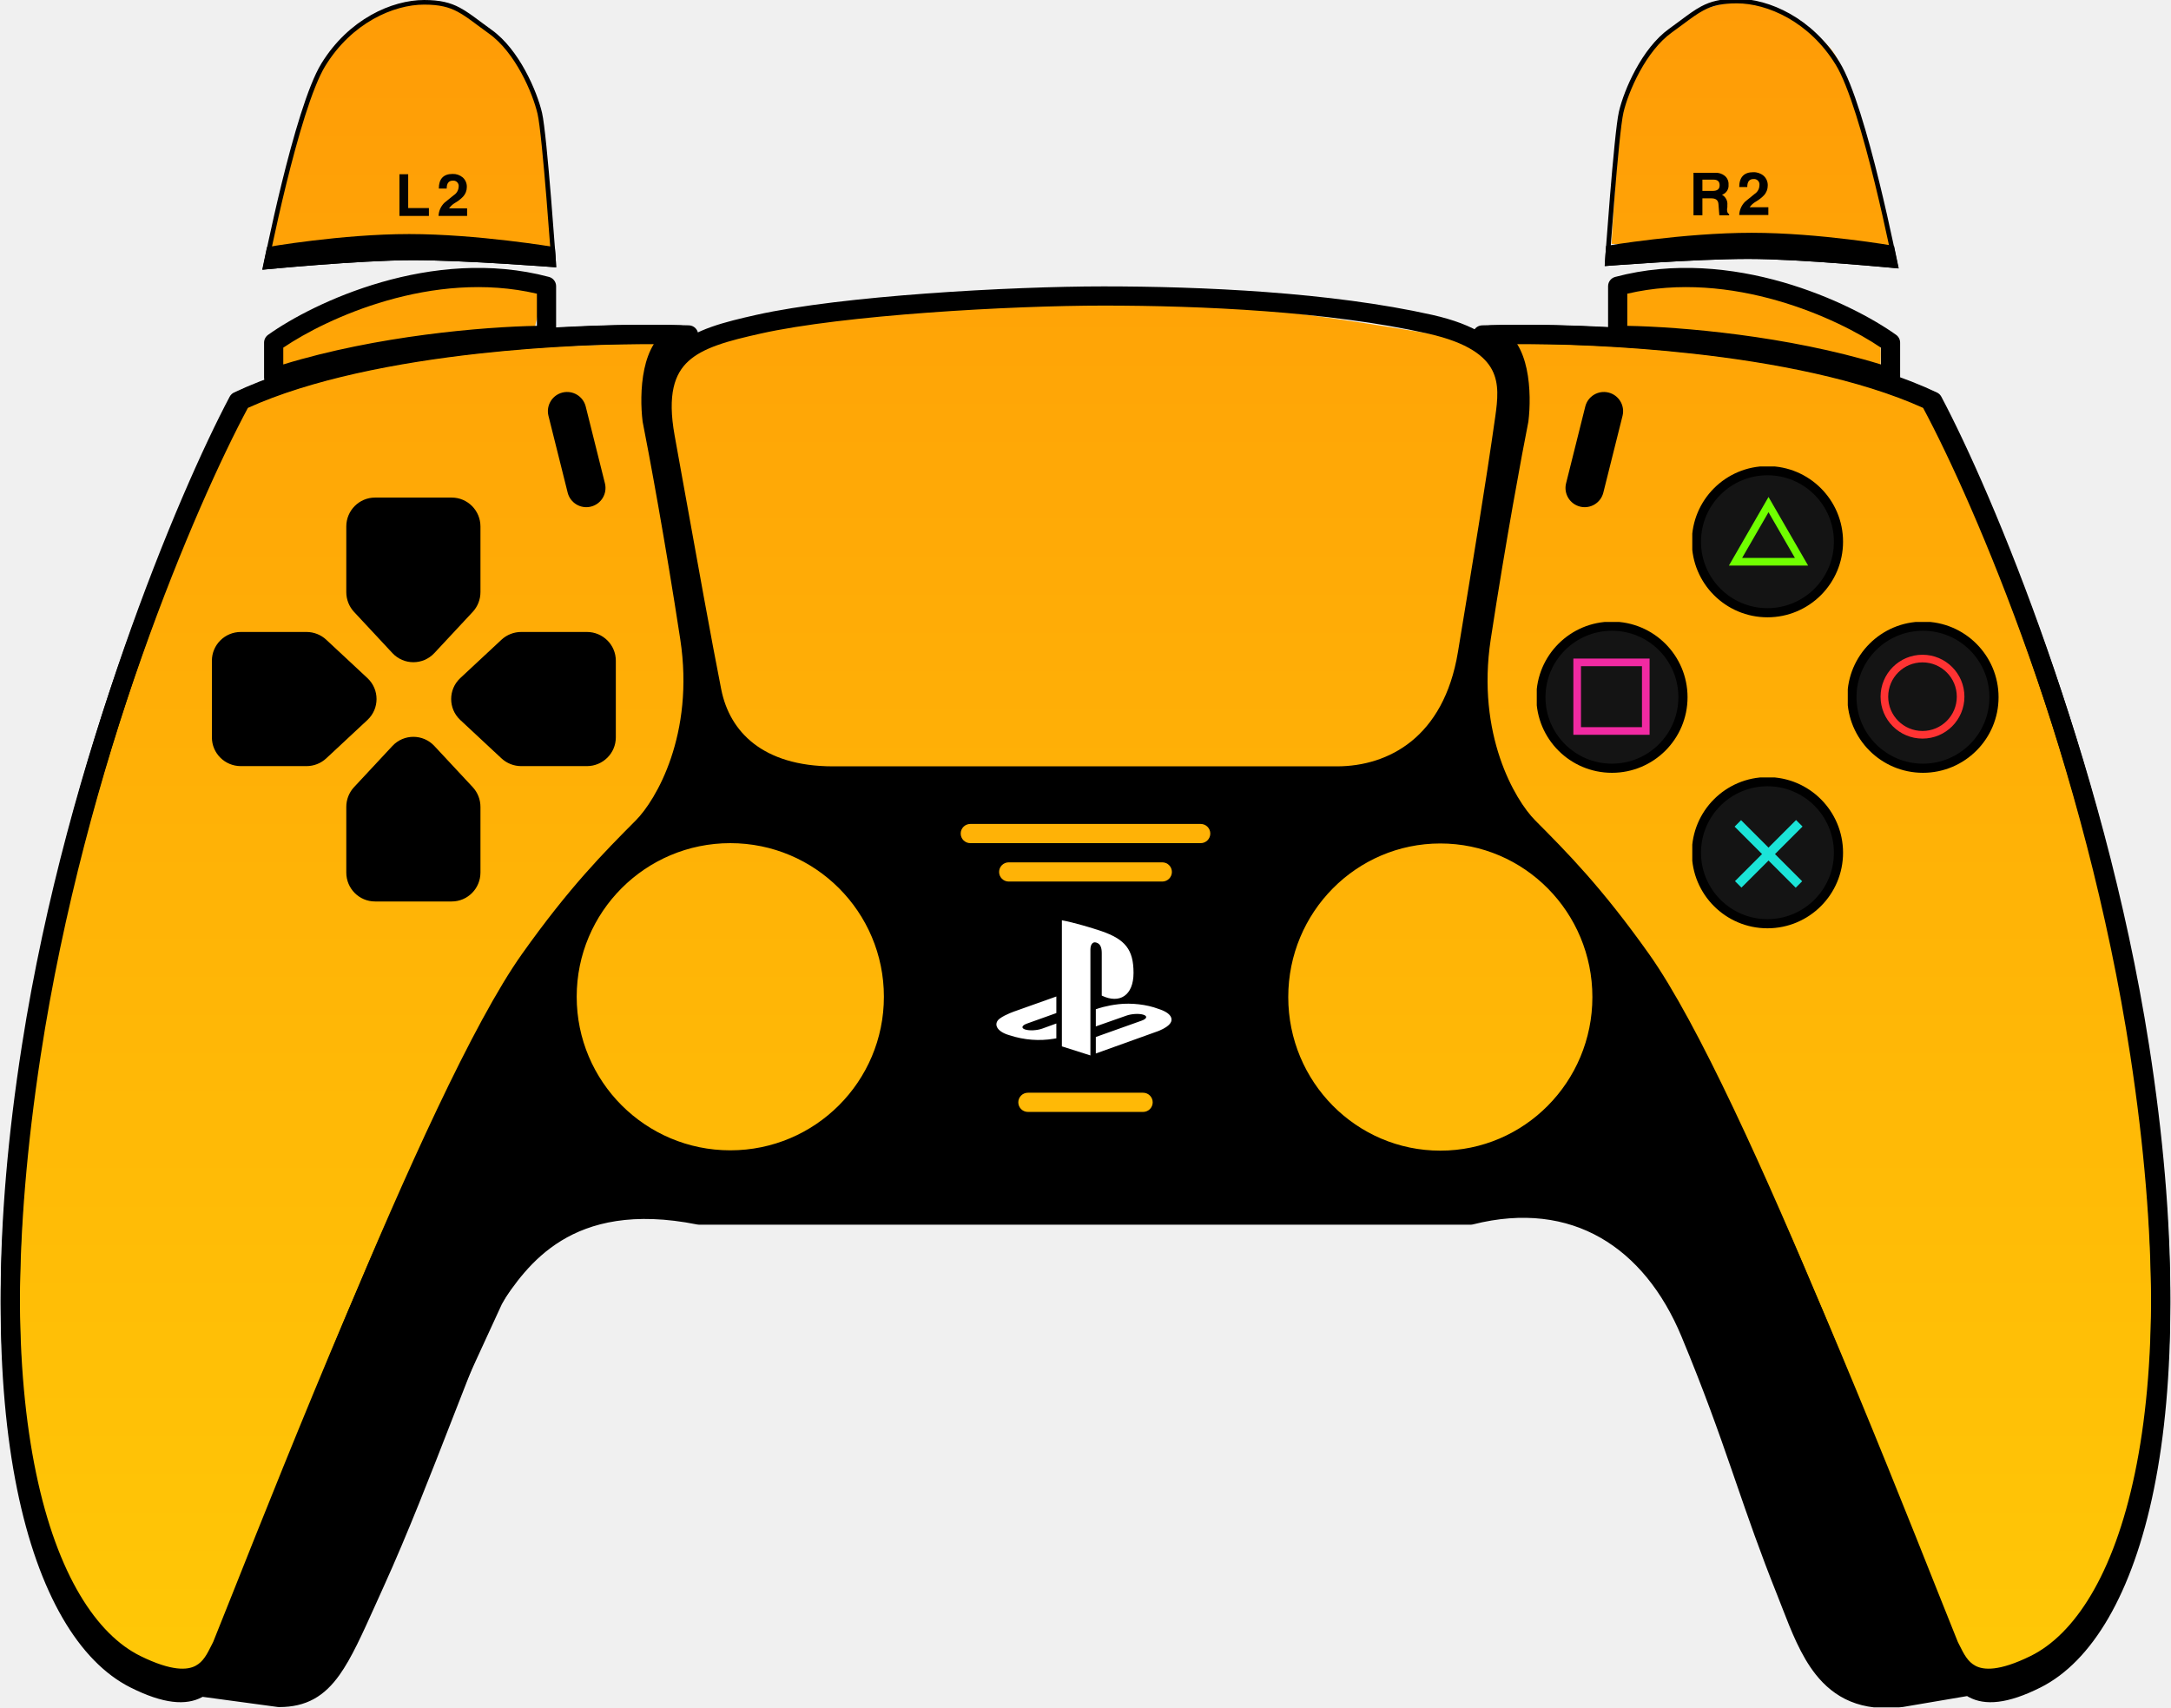
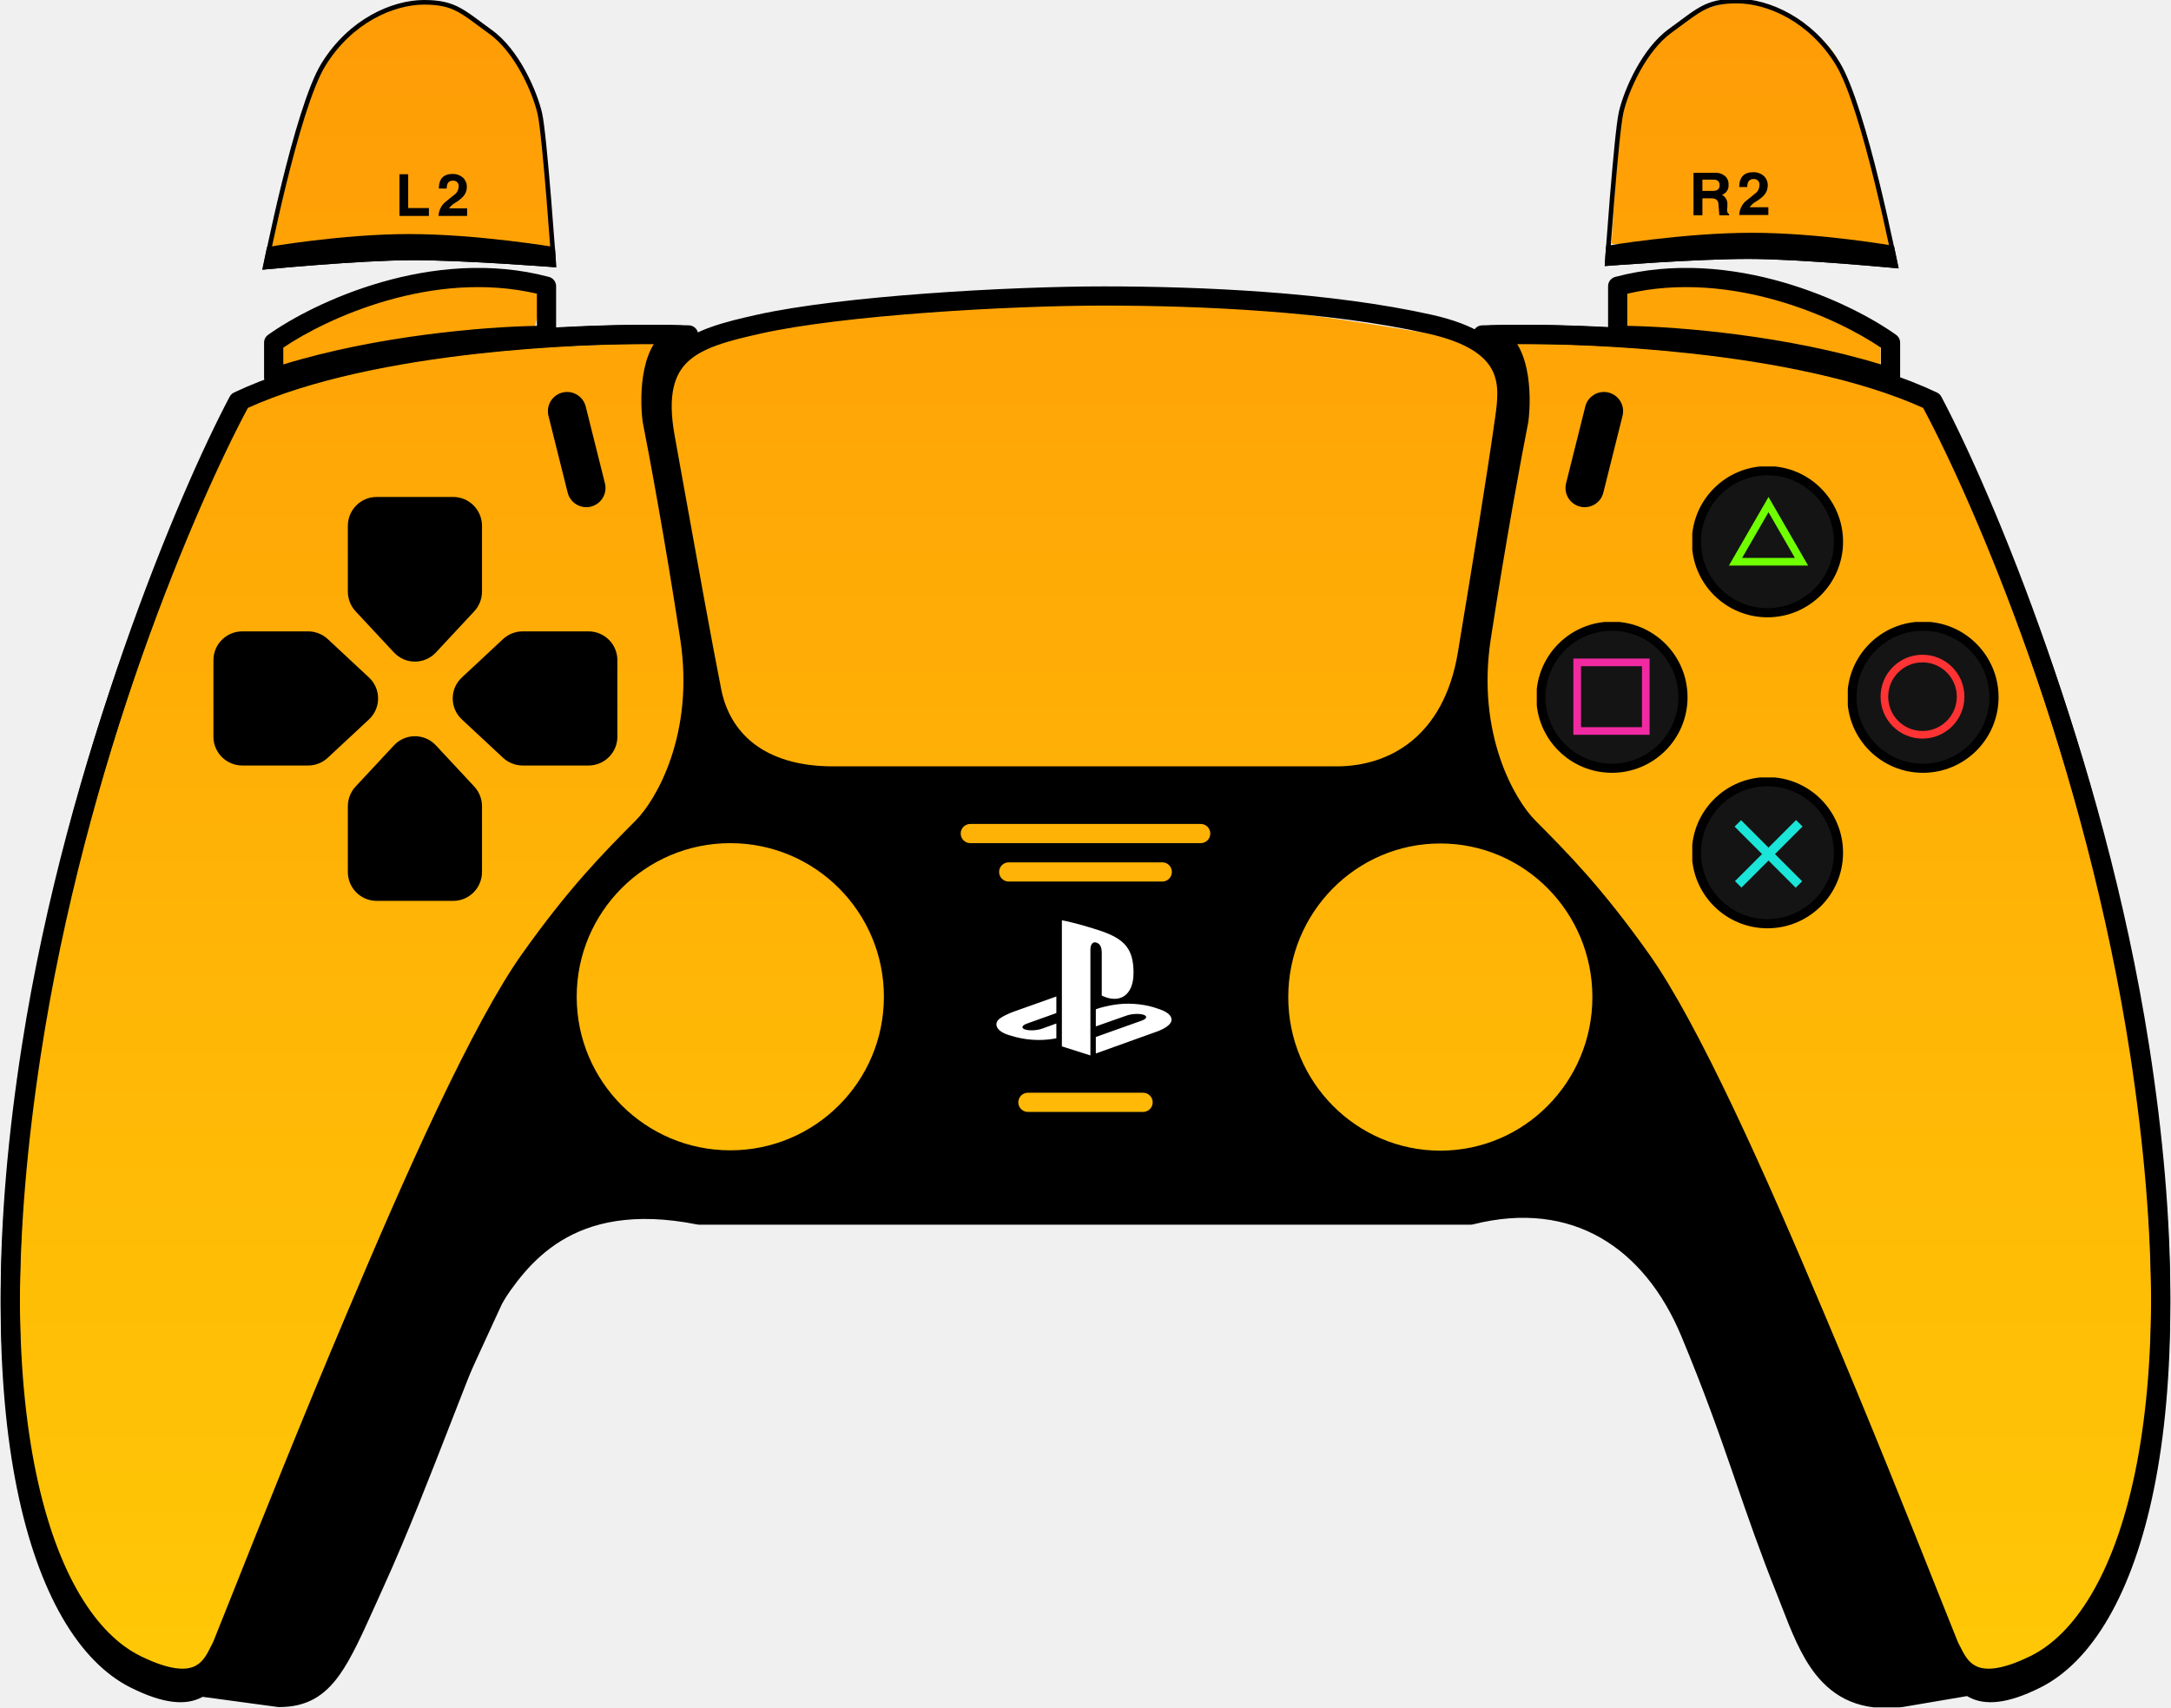
<svg xmlns="http://www.w3.org/2000/svg" width="712" height="560" viewBox="0 0 712 560" fill="none">
  <g clip-path="url(#clip0_1_2)">
    <path d="M60 551.5C18.143 541.059 5.842 510.495 3.5 412.5C11.935 296.307 29.212 235.764 77 134C78.865 133.216 87.803 129.126 89 126.5C91.509 120.996 85.618 115.134 89 112C101.52 100.396 116.564 96.037 131 93.5C139.36 92.031 166.169 88.001 176 93.5C182.154 96.942 170.53 109.592 178 112C188.344 115.334 202.011 111.727 214 112H229C322.852 91.929 378.955 93.306 483.5 112C500.408 111.443 515.125 111.314 528.5 111.725C531.22 111.809 527.884 93.871 530.5 94C559.211 86.691 591.556 94.318 616 111C617.817 111.555 615.649 126.32 617.5 126.915C622.351 128.472 627.333 130.165 632.5 132C678.282 226.127 690.219 281.144 704 380.5C710.777 447.349 708.921 482.812 683 538L647.5 552.5L520.5 388L402 392.5L201.5 388L145.5 412.5L80 551.5H60Z" fill="url(#paint0_linear_1_2)" />
    <path d="M108.5 16.5C97.591 38.294 93.653 53.206 88 81.5L181.5 83L178 39.5C174.989 27.31 171.772 21.651 163 12C152.484 2.263 146.686 -0.095 133.5 1C122.35 4.42 116.937 7.929 108.5 16.5Z" fill="url(#paint1_linear_1_2)" />
    <path d="M528.5 80L620 82C616.114 58.965 613.191 46.172 604 24C603.099 11.22 576.931 -0.79 572 1C569.455 -0.419 553 3 549 10C546.125 10.794 533.166 23.74 531 40L528.5 80Z" fill="url(#paint2_linear_1_2)" />
    <path fill-rule="evenodd" clip-rule="evenodd" d="M157.409 345.689C159.742 340.762 162.128 335.722 164.575 330.549C178.364 306.235 188.993 291.786 218.476 263.046C223.737 256.575 226.862 247.638 232.581 227.28C239.967 243.645 246.651 250.391 265.829 255.49H443.149C461.373 250.494 470.018 244.614 481.937 227.28L493.02 263.046C525.643 297.858 542.101 317.38 559.515 352.21C595.811 428.373 614.975 471.386 643.137 549.68L629.536 555.725C614.163 559.148 606.394 556.329 594.274 541.62C586.232 521.479 580.042 504.632 573.853 487.792C567.288 469.926 560.725 452.067 551.959 430.291C534.353 396.215 519.384 393.369 481.937 399.059H232.581C194.757 393.553 179.942 399.943 164.575 427.773L118.23 528.523C107.565 551.971 101.733 557.234 91.531 555.725L66.847 552.199C100.174 466.576 122.941 418.488 157.409 345.689ZM315.07 273.393C315.07 271.655 316.48 270.245 318.219 270.245H393.781C395.52 270.245 396.93 271.655 396.93 273.393C396.93 275.132 395.52 276.542 393.781 276.542H318.219C316.48 276.542 315.07 275.132 315.07 273.393ZM330.812 282.839C329.074 282.839 327.664 284.248 327.664 285.987C327.664 287.726 329.074 289.135 330.812 289.135H381.188C382.926 289.135 384.336 287.726 384.336 285.987C384.336 284.248 382.926 282.839 381.188 282.839H330.812ZM337.109 358.401C335.371 358.401 333.961 359.811 333.961 361.55C333.961 363.288 335.371 364.698 337.109 364.698H374.891C376.629 364.698 378.039 363.288 378.039 361.55C378.039 359.811 376.629 358.401 374.891 358.401H337.109ZM472.366 276.647C444.823 276.647 422.495 299.201 422.495 327.023C422.495 354.844 444.823 377.398 472.366 377.398C499.91 377.398 522.237 354.844 522.237 327.023C522.237 299.201 499.91 276.647 472.366 276.647ZM189.133 326.917C189.133 299.095 211.686 276.542 239.508 276.542C267.329 276.542 289.883 299.095 289.883 326.917C289.883 354.738 267.329 377.292 239.508 377.292C211.686 377.292 189.133 354.738 189.133 326.917Z" fill="black" />
    <path fill-rule="evenodd" clip-rule="evenodd" d="M383.704 335.764C382.581 337.179 379.833 338.189 379.833 338.189L359.385 345.533V340.117L374.433 334.755C376.141 334.143 376.403 333.278 375.015 332.824C373.63 332.369 371.121 332.499 369.412 333.114L359.385 336.645V331.024L359.963 330.828C359.963 330.828 362.86 329.803 366.934 329.352C371.009 328.903 375.997 329.413 379.914 330.897C384.327 332.292 384.824 334.348 383.704 335.764ZM361.331 326.54V312.688C361.331 311.061 361.031 309.564 359.505 309.14C358.336 308.765 357.61 309.85 357.61 311.476V346.165L348.255 343.196V301.835C352.233 302.573 358.028 304.319 361.143 305.369C369.066 308.089 371.752 311.475 371.752 319.103C371.752 326.537 367.163 329.355 361.331 326.54ZM331.089 339.551C326.558 338.275 325.804 335.616 327.869 334.085C329.778 332.67 333.024 331.606 333.024 331.606L346.438 326.836V332.274L336.785 335.728C335.08 336.34 334.818 337.206 336.203 337.66C337.59 338.114 340.1 337.985 341.808 337.372L346.438 335.692V340.556C346.144 340.608 345.817 340.661 345.514 340.711C340.883 341.468 335.95 341.153 331.089 339.551Z" fill="white" />
    <g clip-path="url(#clip1_1_2)">
      <path d="M556.358 279.675C556.358 266.81 566.787 256.381 579.652 256.381C592.517 256.381 602.946 266.81 602.946 279.675C602.946 292.54 592.517 302.969 579.652 302.969C566.787 302.969 556.358 292.54 556.358 279.675Z" fill="#141414" stroke="black" stroke-width="3" />
      <rect x="571" y="269" width="28.336" height="3" transform="rotate(45 571 269)" fill="#1BE4D8" />
      <rect x="569" y="289" width="28.336" height="3" transform="rotate(-45 569 289)" fill="#1BE4D8" />
    </g>
    <g clip-path="url(#clip2_1_2)">
      <path d="M607.358 228.675C607.358 215.81 617.787 205.381 630.652 205.381C643.517 205.381 653.946 215.81 653.946 228.675C653.946 241.54 643.517 251.969 630.652 251.969C617.787 251.969 607.358 241.54 607.358 228.675Z" fill="#141414" stroke="black" stroke-width="3" />
      <circle cx="630.5" cy="228.5" r="12.5" stroke="#FF3333" stroke-width="2.5" />
    </g>
    <g clip-path="url(#clip3_1_2)">
      <path d="M556.358 177.675C556.358 164.81 566.787 154.381 579.652 154.381C592.517 154.381 602.946 164.81 602.946 177.675C602.946 190.54 592.517 200.969 579.652 200.969C566.787 200.969 556.358 190.54 556.358 177.675Z" fill="#141414" stroke="black" stroke-width="3" />
      <path d="M569.175 184.25L580 165.5L590.825 184.25H569.175Z" stroke="#70FF00" stroke-width="2.5" />
    </g>
    <g clip-path="url(#clip4_1_2)">
      <path d="M505.358 228.675C505.358 215.81 515.787 205.381 528.652 205.381C541.517 205.381 551.946 215.81 551.946 228.675C551.946 241.54 541.517 251.969 528.652 251.969C515.787 251.969 505.358 241.54 505.358 228.675Z" fill="#141414" stroke="black" stroke-width="3" />
      <rect x="517.25" y="217.25" width="22.5" height="22.5" stroke="#F12AA2" stroke-width="2.5" />
    </g>
    <path fill-rule="evenodd" clip-rule="evenodd" d="M248.055 103.269C275.943 97.017 331.296 93.932 361.938 93.932C393.925 93.932 436.365 95.794 469.702 103.269C483.882 106.449 491.472 111.725 494.962 118.47C498.363 125.041 497.375 132.21 496.605 137.65C493.542 159.279 489.258 185.217 484.371 214.801L484.356 214.889C481.804 230.341 475.356 241.11 466.866 247.997C458.408 254.858 448.185 257.651 438.42 257.651H273.218C260.452 257.651 250.55 254.425 243.38 248.893C236.199 243.352 232.018 235.697 230.36 227.335C227.166 211.224 222.54 185.525 217.345 156.669C216.592 152.486 215.827 148.236 215.053 143.94C212.437 129.428 214.734 120.025 221.509 113.816C224.762 110.836 228.835 108.802 233.294 107.221C237.747 105.643 242.786 104.451 248.055 103.269ZM361.938 100.229C331.395 100.229 276.614 103.319 249.433 109.413C244.144 110.599 239.449 111.72 235.397 113.157C231.352 114.59 228.151 116.271 225.764 118.459C221.26 122.586 218.819 129.337 221.25 142.823C222.024 147.121 222.789 151.371 223.542 155.553C228.74 184.425 233.355 210.059 236.537 226.11C237.939 233.181 241.406 239.417 247.227 243.908C253.058 248.407 261.512 251.354 273.218 251.354H438.42C447.012 251.354 455.757 248.9 462.9 243.106C470.012 237.337 475.801 228.043 478.144 213.863L478.148 213.835C483.043 184.202 487.318 158.323 490.37 136.767C491.175 131.078 491.717 125.901 489.37 121.363C487.112 117 481.677 112.407 468.324 109.413C435.688 102.096 393.814 100.229 361.938 100.229Z" fill="black" />
    <path fill-rule="evenodd" clip-rule="evenodd" d="M154.424 109.754C181.74 106.658 207.658 106.187 223.229 106.709C224.796 106.762 226.087 107.961 226.254 109.522C226.42 111.082 225.412 112.526 223.891 112.909C220.83 113.679 218.646 116.893 217.485 122.311C216.383 127.455 216.502 133.381 216.977 137.293C219.059 147.779 224.394 176.496 229.321 208.711C234.416 242.028 220.882 265.571 213.014 273.487L213.007 273.494C202.498 284.066 191.599 295.031 176.322 316.547C160.77 338.451 138.534 387.754 118.531 435.832C103.504 471.952 89.856 507.08 81.385 528.882C78.609 536.027 76.39 541.74 74.86 545.588C74.828 545.669 74.792 545.749 74.753 545.826C74.604 546.127 74.445 546.462 74.273 546.823C73.714 548.002 73.02 549.466 72.085 550.946L91.737 553.603C95.152 553.578 97.749 552.917 99.926 551.714C102.164 550.482 104.181 548.557 106.222 545.696C109.751 540.747 112.965 533.609 117.425 523.7C118.284 521.794 119.188 519.784 120.149 517.669C127.755 500.935 135.546 480.909 142.284 463.588L142.869 462.084C146.296 453.277 149.44 445.217 152.116 438.775C154.748 432.438 157.047 427.359 158.788 424.732C163.201 418.072 169.673 408.378 180.779 401.578C191.95 394.738 207.449 391.025 229.602 395.386H481.915C499.583 391.013 515.164 393.15 528.016 400.487C540.913 407.851 550.762 420.28 557.259 435.904C564.748 453.914 569.494 467.365 573.937 480.224C574.357 481.443 574.776 482.657 575.194 483.868C579.177 495.425 583.091 506.777 588.758 520.95C589.35 522.422 589.916 523.886 590.483 525.334C593.399 532.825 596.15 539.884 600.382 545.243C602.831 548.344 605.703 550.744 609.279 552.23C612.843 553.704 617.333 554.359 623.158 553.634L639.825 550.807C638.937 549.372 638.27 547.964 637.728 546.823C637.552 546.462 637.395 546.127 637.244 545.826C637.206 545.749 637.174 545.669 637.143 545.588C635.613 541.74 633.39 536.028 630.613 528.884C622.144 507.082 608.498 471.953 593.468 435.832C573.466 387.754 551.23 338.451 535.678 316.547C520.401 295.031 509.502 284.066 498.993 273.494L498.986 273.487C491.118 265.571 477.584 242.028 482.679 208.711C487.606 176.497 492.941 147.779 495.023 137.293C495.498 133.381 495.617 127.455 494.515 122.311C493.354 116.893 491.17 113.679 488.109 112.909C486.588 112.526 485.58 111.082 485.746 109.522C485.913 107.961 487.204 106.762 488.772 106.709C504.342 106.187 530.26 106.658 557.576 109.754C584.828 112.844 613.788 118.581 635.241 128.739C635.858 129.029 636.356 129.51 636.677 130.11C653.269 161.403 690.018 248.033 704.891 345.289C714.179 406.055 713.442 453.786 706.402 488.403C699.4 522.838 686 545.021 669.251 553.446C658.395 558.905 650.99 559.465 645.688 556.619C645.493 556.512 645.304 556.405 645.121 556.292L624.146 559.856C624.102 559.862 624.052 559.868 624.008 559.875C617.276 560.718 611.641 560.019 606.868 558.042C602.101 556.071 598.411 552.904 595.445 549.147C590.565 542.974 587.41 534.847 584.514 527.379C583.978 525.987 583.443 524.618 582.914 523.289C577.184 508.967 573.224 497.478 569.242 485.924C568.824 484.711 568.405 483.498 567.985 482.28C563.56 469.469 558.861 456.158 551.444 438.321C545.347 423.656 536.305 412.471 524.894 405.956C513.529 399.467 499.516 397.437 483.073 401.587C482.822 401.651 482.563 401.683 482.303 401.683H229.293C229.086 401.683 228.88 401.663 228.677 401.622C207.685 397.43 193.751 401.019 184.067 406.948C174.268 412.947 168.454 421.546 164.037 428.21C162.693 430.239 160.617 434.722 157.931 441.19C155.288 447.554 152.171 455.543 148.738 464.367L148.125 465.942C141.408 483.21 133.562 503.378 125.882 520.274C124.962 522.298 124.084 524.251 123.239 526.13C118.801 536.001 115.272 543.851 111.348 549.352C108.95 552.715 106.275 555.404 102.965 557.23C99.635 559.062 95.886 559.9 91.531 559.9C91.39 559.9 91.249 559.894 91.109 559.875L66.453 556.537C66.406 556.569 66.359 556.594 66.312 556.619C61.012 559.465 53.606 558.905 42.75 553.446C26 545.021 12.597 522.838 5.596 488.403C-1.442 453.786 -2.18 406.055 7.112 345.289C21.985 248.033 58.733 161.403 75.323 130.11C75.641 129.51 76.144 129.029 76.758 128.739C98.215 118.581 127.17 112.844 154.424 109.754ZM64.068 550.616C64.015 550.65 63.963 550.686 63.912 550.725C63.725 550.845 63.531 550.965 63.329 551.072C60.8 552.432 55.864 552.992 45.58 547.821C31.474 540.725 18.65 521.003 11.767 487.149C4.921 453.477 4.116 406.533 13.337 346.241C27.939 250.757 63.846 165.547 80.397 133.988C100.817 124.55 128.498 119.03 155.134 116.011C177.568 113.468 199.049 112.72 214.439 112.834C212.88 115.331 211.917 118.245 211.328 120.992C210.023 127.077 210.199 133.814 210.742 138.181C210.751 138.257 210.763 138.332 210.778 138.407C212.827 148.711 218.167 177.43 223.096 209.662C227.874 240.909 215.078 262.478 208.548 269.048C197.943 279.717 186.763 290.966 171.188 312.902C155.144 335.499 132.64 385.526 112.717 433.413C97.655 469.617 83.947 504.901 75.482 526.69C72.75 533.719 70.565 539.344 69.056 543.142C68.887 543.483 68.723 543.819 68.561 544.149C67.23 546.875 66.099 549.193 64.068 550.616ZM647.829 550.543C648.093 550.738 648.377 550.914 648.672 551.072C651.198 552.432 656.134 552.992 666.423 547.821C680.528 540.725 693.349 521.003 700.231 487.149C707.082 453.477 707.882 406.533 698.663 346.241C684.061 250.757 648.156 165.547 631.602 133.988C611.181 124.55 583.5 119.03 556.866 116.011C534.432 113.468 512.952 112.72 497.561 112.834C499.12 115.331 500.083 118.245 500.672 120.992C501.977 127.077 501.8 133.814 501.258 138.181C501.254 138.218 501.248 138.254 501.243 138.29C501.236 138.329 501.229 138.368 501.222 138.407C499.173 148.711 493.833 177.43 488.904 209.662C484.126 240.909 496.922 262.478 503.452 269.048C514.057 279.717 525.237 290.966 540.812 312.902C556.856 335.499 579.36 385.526 599.28 433.413C614.342 469.617 628.05 504.9 636.52 526.689C639.252 533.719 641.437 539.344 642.942 543.143C643.112 543.483 643.276 543.82 643.44 544.149C644.699 546.734 645.782 548.951 647.621 550.388C647.696 550.437 647.766 550.489 647.829 550.543Z" fill="black" />
    <path fill-rule="evenodd" clip-rule="evenodd" d="M616.867 114.027V119.534C586.082 110.076 551.058 107.188 533.683 106.871V96.327C550.726 92.342 567.987 94.314 582.889 98.593C597.542 102.798 609.714 109.177 616.867 114.027ZM584.627 92.54C568.33 87.862 548.953 85.699 529.723 90.827C528.345 91.195 527.386 92.443 527.386 93.869V109.989C527.386 111.728 528.796 113.138 530.535 113.138C546.802 113.138 586.195 115.956 619.02 126.831C619.984 127.149 621.035 126.987 621.854 126.395C622.679 125.803 623.164 124.854 623.164 123.843V112.382C623.164 111.366 622.673 110.411 621.841 109.821C614.354 104.473 600.917 97.217 584.627 92.54Z" fill="black" />
    <path fill-rule="evenodd" clip-rule="evenodd" d="M92.903 114.027V119.534C123.689 110.076 158.709 107.188 176.084 106.871V96.327C159.041 92.342 141.781 94.314 126.877 98.593C112.228 102.798 100.054 109.177 92.903 114.027ZM125.14 92.54C141.438 87.862 160.815 85.699 180.045 90.827C181.422 91.195 182.381 92.443 182.381 93.869V109.989C182.381 111.728 180.972 113.138 179.233 113.138C162.966 113.138 123.572 115.956 90.744 126.831C89.784 127.149 88.73 126.987 87.91 126.395C87.091 125.803 86.606 124.854 86.606 123.843V112.382C86.606 111.366 87.097 110.411 87.924 109.821C95.411 104.473 108.849 97.217 125.14 92.54Z" fill="black" />
    <path fill-rule="evenodd" clip-rule="evenodd" d="M555.692 109.719C528.044 106.656 501.81 106.191 486.053 106.707C484.48 106.759 483.187 107.962 483.024 109.527C482.861 111.091 483.877 112.536 485.404 112.912C488.542 113.683 490.737 116.875 491.905 122.2C493.017 127.273 492.897 133.122 492.417 136.985C490.309 147.364 484.908 175.778 479.921 207.649C474.757 240.656 488.476 263.974 496.443 271.807L496.449 271.813C507.089 282.274 518.122 293.123 533.588 314.411C549.329 336.079 571.838 384.855 592.089 432.427C607.302 468.164 621.117 502.92 629.694 524.492C632.502 531.561 634.75 537.215 636.299 541.024C636.331 541.106 636.368 541.186 636.412 541.264C636.564 541.561 636.721 541.893 636.897 542.251C638.27 545.084 640.455 549.58 644.951 551.947C650.278 554.743 657.734 554.207 668.722 548.805C685.66 540.476 699.243 518.524 706.333 484.427C713.461 450.16 714.21 402.919 704.803 342.787C689.741 246.543 652.532 160.82 635.739 129.852C635.411 129.257 634.907 128.781 634.29 128.496C612.579 118.451 583.279 112.776 555.692 109.719ZM630.701 133.778C647.457 165.002 683.803 249.301 698.581 343.76C707.913 403.409 707.101 449.844 700.168 483.145C693.204 516.617 680.239 536.127 665.938 543.155C655.523 548.275 650.486 547.738 647.885 546.371C645.335 545.03 644.082 542.529 642.583 539.526C642.42 539.2 642.256 538.867 642.086 538.529C640.556 534.773 638.346 529.209 635.581 522.255C627.011 500.697 613.133 465.783 597.882 429.96C577.713 382.58 554.928 333.073 538.682 310.71C522.913 289.004 511.594 277.873 500.858 267.317C494.247 260.817 481.311 239.499 486.143 208.623C491.132 176.732 496.538 148.318 498.612 138.124C498.627 138.047 498.64 137.97 498.65 137.893C499.2 133.564 499.379 126.886 498.056 120.851C497.462 118.144 496.496 115.288 494.946 112.834C510.532 112.721 532.283 113.461 554.999 115.978C581.974 118.967 610.016 124.431 630.701 133.778Z" fill="black" />
    <path fill-rule="evenodd" clip-rule="evenodd" d="M156.308 109.719C183.956 106.656 210.19 106.191 225.947 106.707C227.52 106.759 228.813 107.962 228.976 109.527C229.139 111.091 228.123 112.536 226.596 112.912C223.458 113.683 221.263 116.875 220.095 122.2C218.983 127.273 219.103 133.122 219.583 136.985C221.691 147.364 227.092 175.777 232.079 207.649C237.243 240.656 223.524 263.974 215.557 271.807L215.551 271.813C204.912 282.274 193.878 293.123 178.412 314.411C162.671 336.079 140.162 384.855 119.911 432.427C104.698 468.164 90.882 502.919 82.307 524.491C79.497 531.561 77.249 537.215 75.7 541.024C75.666 541.106 75.63 541.186 75.59 541.264C75.438 541.561 75.278 541.893 75.103 542.251C73.728 545.084 71.543 549.58 67.046 551.947C61.722 554.743 54.267 554.207 43.281 548.805C26.338 540.476 12.758 518.524 5.665 484.427C-1.464 450.16 -2.21 402.919 7.199 342.787C22.258 246.543 59.466 160.82 76.263 129.852C76.586 129.257 77.093 128.781 77.708 128.496C99.419 118.451 128.72 112.776 156.308 109.719ZM81.3 133.778C64.545 165.002 28.2 249.301 13.42 343.76C4.087 403.409 4.902 449.844 11.83 483.145C18.793 516.617 31.764 536.127 46.059 543.155C56.475 548.275 61.515 547.738 64.116 546.371C66.666 545.03 67.915 542.529 69.415 539.527C69.579 539.2 69.745 538.867 69.916 538.529C71.444 534.773 73.655 529.209 76.419 522.255C84.989 500.697 98.868 465.783 114.118 429.96C134.287 382.58 157.072 333.073 173.318 310.71C189.087 289.004 200.406 277.873 211.142 267.317C217.753 260.817 230.689 239.5 225.857 208.623C220.868 176.732 215.462 148.318 213.388 138.124C213.373 138.047 213.36 137.97 213.35 137.893C212.8 133.564 212.621 126.886 213.944 120.851C214.538 118.144 215.504 115.288 217.054 112.834C201.468 112.721 179.717 113.461 157.001 115.978C130.026 118.967 101.986 124.431 81.3 133.778Z" fill="black" />
-     <path fill-rule="evenodd" clip-rule="evenodd" d="M128.692 244.669C132.417 240.671 138.724 240.671 142.449 244.669L155.02 258.161C156.658 259.92 157.57 262.24 157.57 264.651V286.183C157.57 291.423 153.349 295.67 148.142 295.67H122.999C117.792 295.67 113.57 291.423 113.57 286.183V264.651C113.57 262.24 114.482 259.92 116.12 258.161L128.692 244.669Z" fill="black" />
-     <path fill-rule="evenodd" clip-rule="evenodd" d="M142.449 214.2C138.724 218.197 132.417 218.197 128.692 214.2L116.12 200.706C114.482 198.948 113.57 196.628 113.57 194.218V172.685C113.57 167.446 117.792 163.198 122.999 163.198H148.142C153.349 163.198 157.57 167.446 157.57 172.685V194.218C157.57 196.628 156.658 198.948 155.02 200.706L142.449 214.2Z" fill="black" />
-     <path fill-rule="evenodd" clip-rule="evenodd" d="M120.494 222.398C124.492 226.123 124.492 232.43 120.494 236.155L107.001 248.726C105.242 250.364 102.922 251.276 100.512 251.276H78.979C73.74 251.276 69.492 247.055 69.492 241.848V216.705C69.492 211.498 73.74 207.276 78.979 207.276H100.512C102.922 207.276 105.242 208.188 107.001 209.826L120.494 222.398Z" fill="black" />
-     <path fill-rule="evenodd" clip-rule="evenodd" d="M150.963 236.155C146.965 232.43 146.965 226.123 150.963 222.398L164.456 209.826C166.215 208.188 168.534 207.276 170.945 207.276H192.477C197.717 207.276 201.965 211.498 201.965 216.705V241.848C201.965 247.055 197.717 251.276 192.477 251.276H170.945C168.534 251.276 166.215 250.364 164.456 248.726L150.963 236.155Z" fill="black" />
+     <path fill-rule="evenodd" clip-rule="evenodd" d="M129.2 244.471C132.925 240.473 139.232 240.473 142.957 244.471L155.528 257.963C157.166 259.722 158.078 262.042 158.078 264.453V285.985C158.078 291.225 153.857 295.472 148.65 295.472H123.507C118.3 295.472 114.078 291.225 114.078 285.985V264.453C114.078 262.042 114.99 259.722 116.628 257.963L129.2 244.471Z" fill="black" />
+     <path fill-rule="evenodd" clip-rule="evenodd" d="M142.957 214.002C139.232 217.999 132.925 217.999 129.2 214.002L116.628 200.508C114.99 198.75 114.078 196.43 114.078 194.02V172.487C114.078 167.248 118.3 163 123.507 163H148.65C153.857 163 158.078 167.248 158.078 172.487V194.02C158.078 196.43 157.166 198.75 155.528 200.508L142.957 214.002Z" fill="black" />
+     <path fill-rule="evenodd" clip-rule="evenodd" d="M121.002 222.2C124.999 225.925 124.999 232.232 121.002 235.957L107.509 248.528C105.75 250.166 103.43 251.078 101.02 251.078H79.487C74.248 251.078 70 246.857 70 241.65V216.507C70 211.3 74.248 207.078 79.487 207.078H101.02C103.43 207.078 105.75 207.99 107.509 209.628L121.002 222.2Z" fill="black" />
+     <path fill-rule="evenodd" clip-rule="evenodd" d="M151.471 235.957C147.473 232.232 147.473 225.925 151.471 222.2L164.963 209.628C166.722 207.99 169.042 207.078 171.453 207.078H192.985C198.225 207.078 202.472 211.3 202.472 216.507V241.65C202.472 246.857 198.225 251.078 192.985 251.078H171.453C169.042 251.078 166.722 250.166 164.963 248.528L151.471 235.957Z" fill="black" />
    <path fill-rule="evenodd" clip-rule="evenodd" d="M527.543 128.753C524.169 127.91 520.75 129.961 519.907 133.335L513.61 158.522C512.766 161.896 514.818 165.315 518.192 166.159C521.566 167.002 524.984 164.95 525.828 161.577L532.125 136.39C532.968 133.016 530.916 129.597 527.543 128.753Z" fill="black" />
    <path fill-rule="evenodd" clip-rule="evenodd" d="M184.457 128.753C187.831 127.91 191.25 129.961 192.093 133.335L198.39 158.522C199.234 161.896 197.182 165.315 193.808 166.159C190.434 167.002 187.016 164.95 186.172 161.577L179.875 136.39C179.032 133.016 181.084 129.597 184.457 128.753Z" fill="black" />
    <path d="M527.082 86.443C527.102 86.166 527.126 85.828 527.154 85.433C527.24 84.229 527.364 82.5 527.519 80.404C527.828 76.212 528.257 70.548 528.738 64.663C529.218 58.777 529.751 52.673 530.266 47.597C530.784 42.499 531.279 38.497 531.68 36.776C532.491 33.292 534.341 28.168 537.099 23.122C539.861 18.068 543.496 13.161 547.848 10.039C549.227 9.049 550.448 8.14 551.565 7.309C554.133 5.397 556.153 3.893 558.284 2.761C561.271 1.174 564.457 0.341 569.62 0.341C579.874 0.341 593.856 6.435 602.683 20.828C604.872 24.396 607.175 30.37 609.402 37.391C611.624 44.392 613.751 52.369 615.6 59.898C617.448 67.427 619.017 74.5 620.124 79.692C620.678 82.288 621.116 84.412 621.415 85.888C621.52 86.406 621.608 86.844 621.678 87.194C621.557 87.183 621.426 87.171 621.285 87.157C620.379 87.072 619.065 86.95 617.434 86.804C614.173 86.511 609.643 86.121 604.567 85.731C594.422 84.952 582.073 84.17 573.322 84.17C564.578 84.17 552.795 84.756 543.209 85.341C538.414 85.633 534.164 85.926 531.113 86.145C529.588 86.255 528.362 86.346 527.517 86.41C527.359 86.422 527.214 86.433 527.082 86.443Z" stroke="black" stroke-width="1.511" />
    <path d="M526.755 80.639C526.755 80.639 552.182 76.353 574.491 76.353C596.8 76.353 621.156 80.639 621.156 80.639C622.13 85.218 622.715 88.043 622.715 88.043C622.715 88.043 590.858 84.926 573.419 84.926C555.981 84.926 526.365 87.264 526.365 87.264C526.365 87.264 526.365 84.634 526.755 80.639Z" fill="black" />
    <path d="M575.465 63.591L572.348 66.124C571.166 67.285 570.47 68.852 570.399 70.508H579.947V67.975H573.809C574.352 67.219 575.049 66.588 575.855 66.124C576.821 65.566 577.707 64.877 578.485 64.078C579.305 63.209 579.758 62.058 579.752 60.863C579.774 60.26 579.664 59.659 579.428 59.103C579.192 58.548 578.837 58.051 578.388 57.648C577.436 56.848 576.221 56.431 574.978 56.479C571.958 56.479 570.399 58.135 570.399 61.35H573.03C573.03 59.596 573.712 58.72 575.076 58.72C575.347 58.691 575.621 58.725 575.878 58.819C576.134 58.914 576.365 59.066 576.553 59.263C576.741 59.461 576.882 59.699 576.963 59.96C577.045 60.22 577.066 60.496 577.024 60.766C577.018 61.329 576.872 61.881 576.6 62.374C576.328 62.867 575.938 63.285 575.465 63.591Z" fill="black" />
    <path d="M558.319 65.052H561.242C562.703 65.052 563.482 65.637 563.58 66.903C563.677 68.17 563.775 69.339 563.872 70.605H567.087V70.215C566.6 70.021 566.405 69.534 566.405 68.754C566.4 68.491 566.433 68.228 566.502 67.975V67.293C566.578 66.615 566.452 65.93 566.14 65.323C565.828 64.717 565.344 64.216 564.749 63.883C565.428 63.655 566.01 63.203 566.399 62.602C566.789 62 566.962 61.284 566.892 60.571C566.932 60.018 566.837 59.463 566.617 58.954C566.396 58.446 566.056 57.998 565.626 57.648C564.741 56.953 563.632 56.606 562.508 56.674H555.396V70.605H558.319V65.052ZM558.319 58.915H561.924C563.288 58.915 563.97 59.499 563.97 60.766C563.97 62.032 563.19 62.617 561.729 62.617H558.319V58.915Z" fill="black" />
    <path d="M181.632 86.858C181.612 86.582 181.588 86.243 181.56 85.848C181.475 84.644 181.35 82.915 181.196 80.819C180.887 76.627 180.458 70.963 179.977 65.078C179.496 59.192 178.964 53.088 178.448 48.012C177.931 42.914 177.436 38.912 177.035 37.191C176.223 33.707 174.374 28.583 171.616 23.537C168.854 18.483 165.218 13.576 160.866 10.454C159.487 9.464 158.267 8.555 157.15 7.724C154.582 5.812 152.562 4.308 150.431 3.176C147.443 1.589 144.258 0.756 139.095 0.756C128.84 0.756 114.859 6.85 106.031 21.243C103.843 24.811 101.54 30.785 99.312 37.806C97.091 44.807 94.964 52.784 93.115 60.313C91.266 67.842 89.697 74.915 88.59 80.107C88.037 82.703 87.599 84.828 87.299 86.303C87.194 86.821 87.106 87.259 87.036 87.609C87.157 87.598 87.288 87.585 87.43 87.572C88.336 87.487 89.649 87.365 91.28 87.219C94.541 86.926 99.072 86.536 104.148 86.146C114.292 85.367 126.642 84.585 135.393 84.585C144.137 84.585 155.92 85.171 165.505 85.756C170.3 86.048 174.55 86.341 177.601 86.56C179.127 86.67 180.353 86.761 181.198 86.825C181.356 86.837 181.501 86.848 181.632 86.858Z" stroke="black" stroke-width="1.511" />
    <path d="M181.96 81.055C181.96 81.055 156.533 76.768 134.223 76.768C111.914 76.768 87.559 81.055 87.559 81.055C86.585 85.633 86 88.459 86 88.459C86 88.459 117.857 85.341 135.295 85.341C152.734 85.341 182.35 87.679 182.35 87.679C182.35 87.679 182.35 85.049 181.96 81.055Z" fill="black" />
    <path d="M148.795 64.032L145.734 66.52C144.573 67.66 143.89 69.199 143.821 70.824H153.195V68.337H147.264C147.797 67.595 148.482 66.976 149.273 66.52C150.222 65.972 151.091 65.296 151.856 64.511C152.661 63.657 153.106 62.527 153.1 61.354C153.122 60.762 153.013 60.172 152.782 59.626C152.55 59.081 152.202 58.593 151.76 58.197C150.826 57.411 149.632 57.002 148.412 57.049C145.447 57.049 143.916 58.675 143.916 61.832H146.499C146.499 60.11 147.169 59.249 148.508 59.249C148.774 59.221 149.044 59.255 149.295 59.347C149.547 59.44 149.774 59.589 149.959 59.783C150.144 59.977 150.282 60.211 150.362 60.467C150.442 60.723 150.462 60.993 150.421 61.258C150.394 61.818 150.232 62.362 149.949 62.845C149.665 63.328 149.27 63.735 148.795 64.032Z" fill="#020202" />
    <path d="M140.664 68.242H133.872V57.145H131.002V70.824H140.664V68.242Z" fill="#020202" />
  </g>
  <defs>
    <linearGradient id="paint0_linear_1_2" x1="355.427" y1="0.684" x2="355.427" y2="552.5" gradientUnits="userSpaceOnUse">
      <stop stop-color="#FF9C06" />
      <stop offset="1" stop-color="#FFC806" />
    </linearGradient>
    <linearGradient id="paint1_linear_1_2" x1="355.427" y1="0.684" x2="355.427" y2="552.5" gradientUnits="userSpaceOnUse">
      <stop stop-color="#FF9C06" />
      <stop offset="1" stop-color="#FFC806" />
    </linearGradient>
    <linearGradient id="paint2_linear_1_2" x1="355.427" y1="0.684" x2="355.427" y2="552.5" gradientUnits="userSpaceOnUse">
      <stop stop-color="#FF9C06" />
      <stop offset="1" stop-color="#FFC806" />
    </linearGradient>
    <clipPath id="clip0_1_2">
      <rect width="712" height="560" fill="white" />
    </clipPath>
    <clipPath id="clip1_1_2">
      <rect width="49.871" height="49.871" fill="white" transform="translate(555 255)" />
    </clipPath>
    <clipPath id="clip2_1_2">
      <rect width="49.871" height="49.871" fill="white" transform="translate(606 204)" />
    </clipPath>
    <clipPath id="clip3_1_2">
      <rect width="49.871" height="49.871" fill="white" transform="translate(555 153)" />
    </clipPath>
    <clipPath id="clip4_1_2">
      <rect width="49.871" height="49.871" fill="white" transform="translate(504 204)" />
    </clipPath>
  </defs>
</svg>
